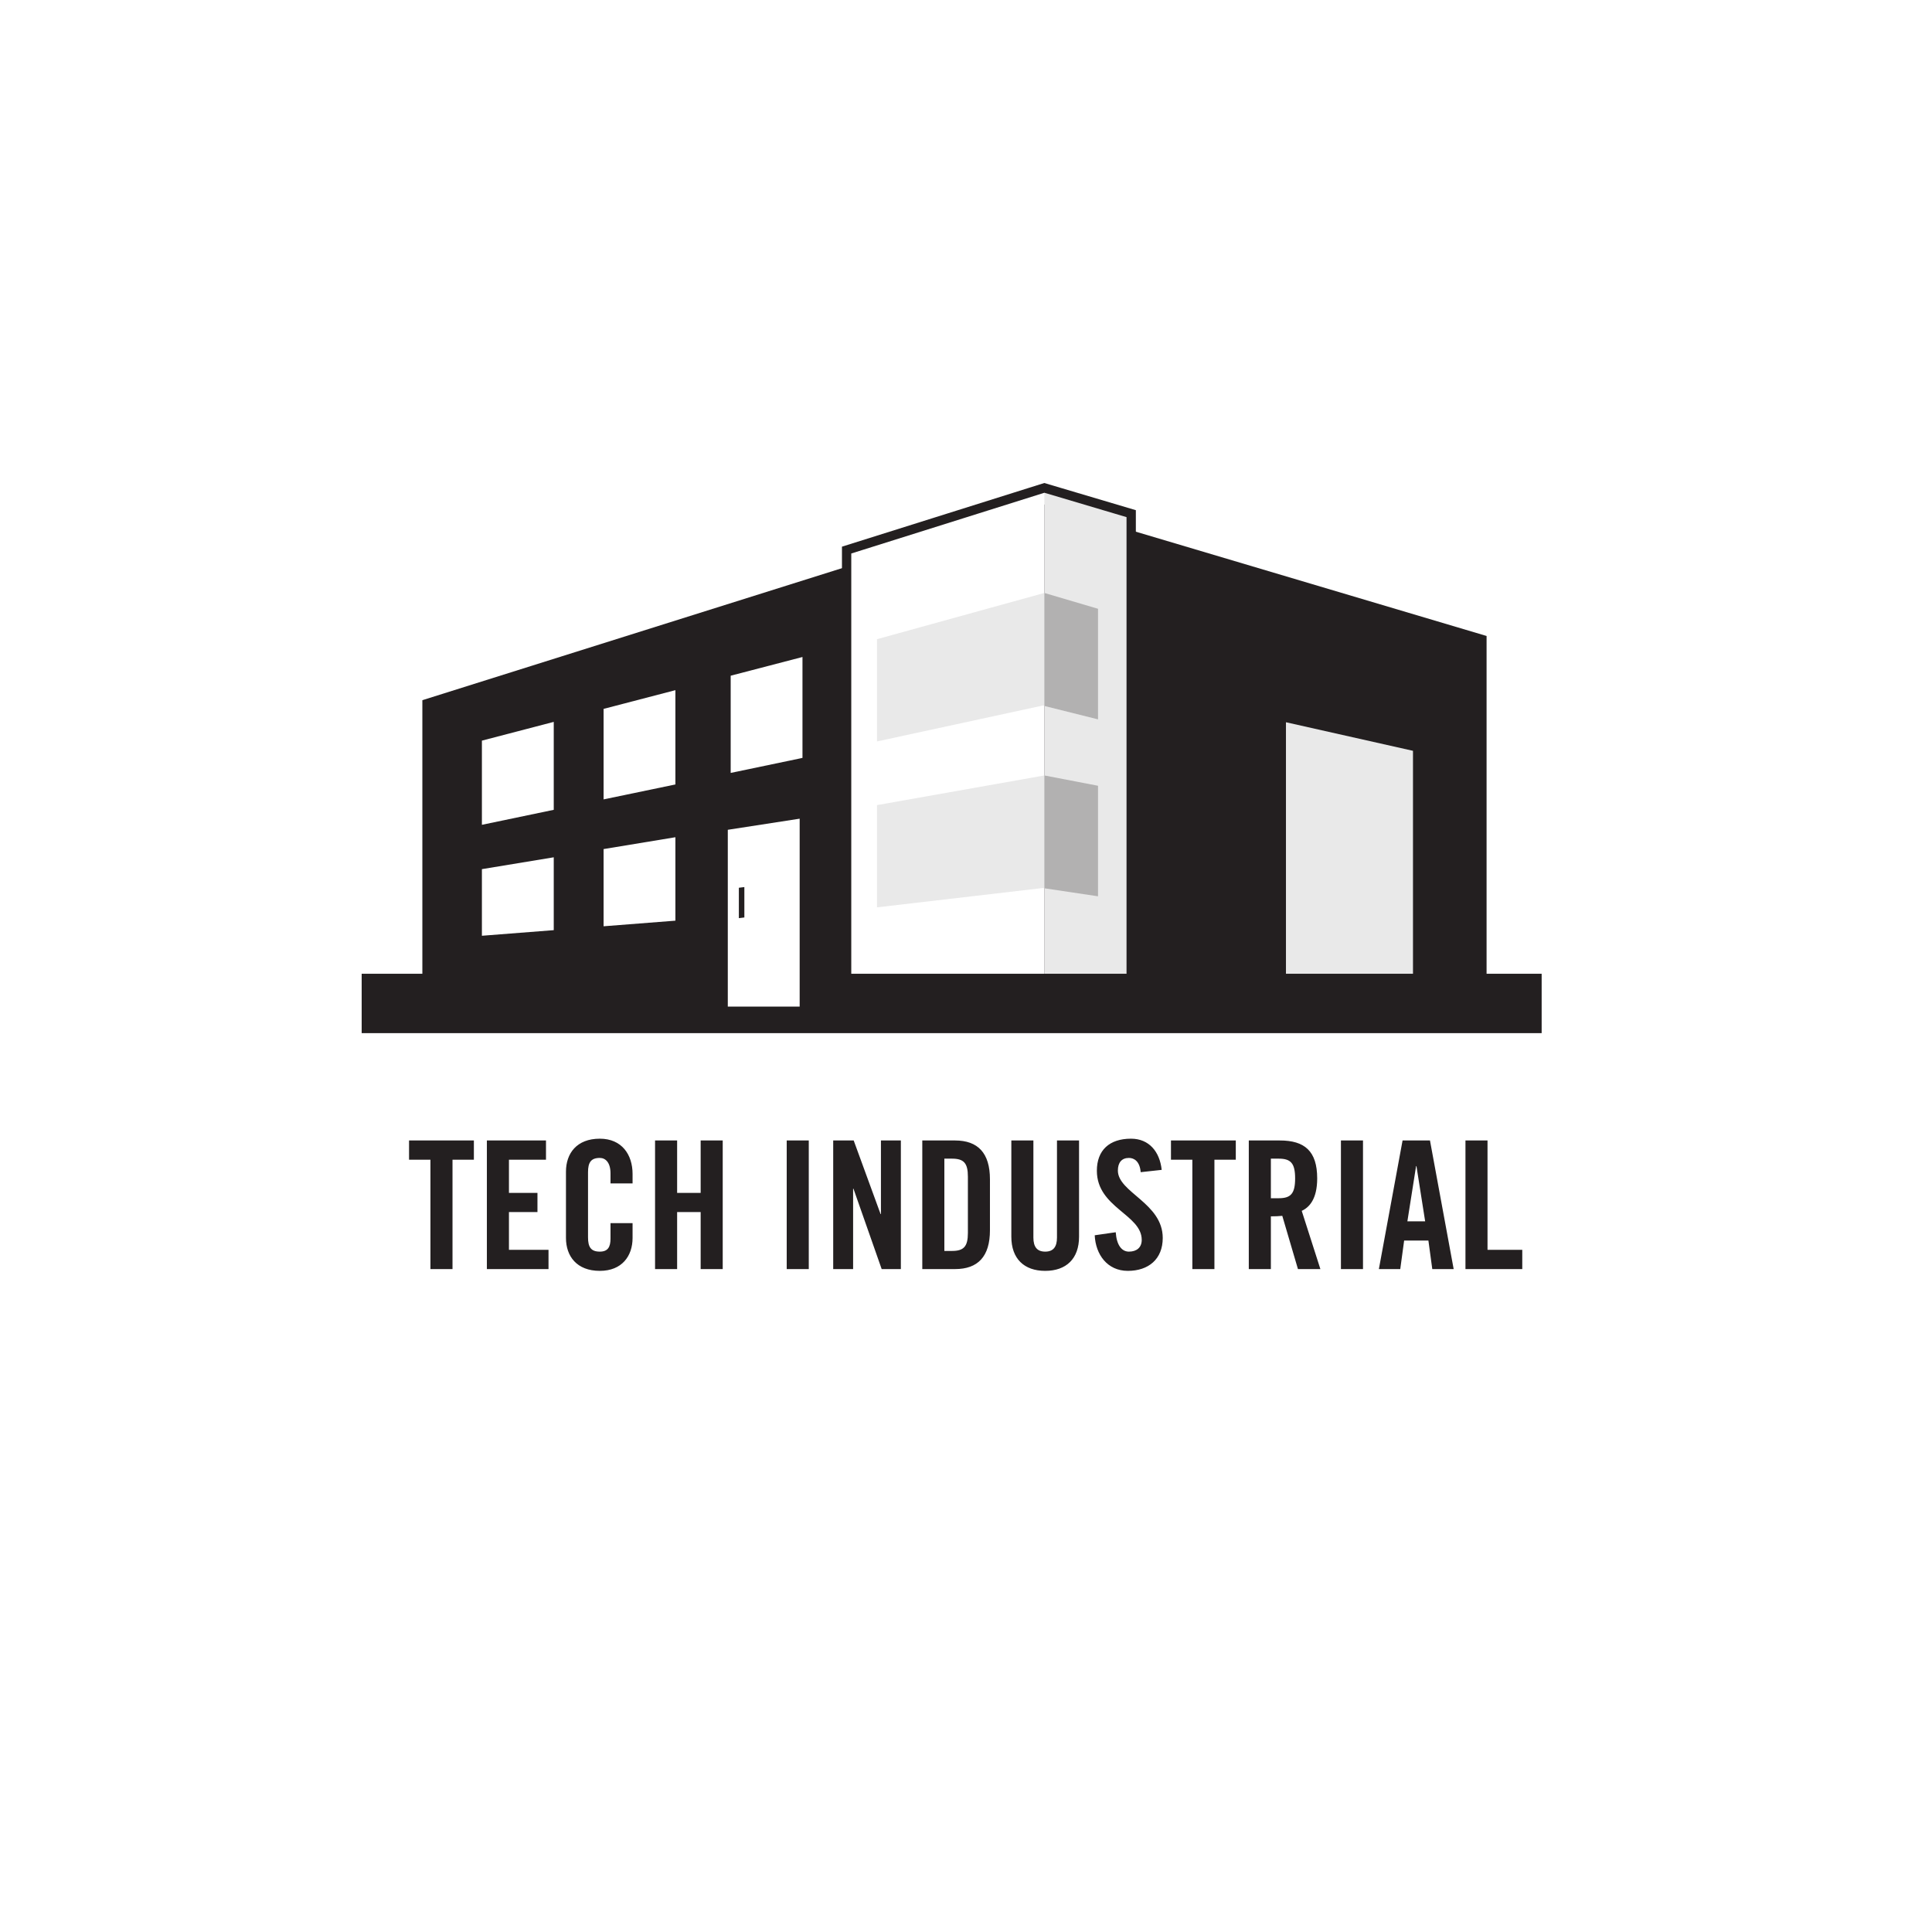
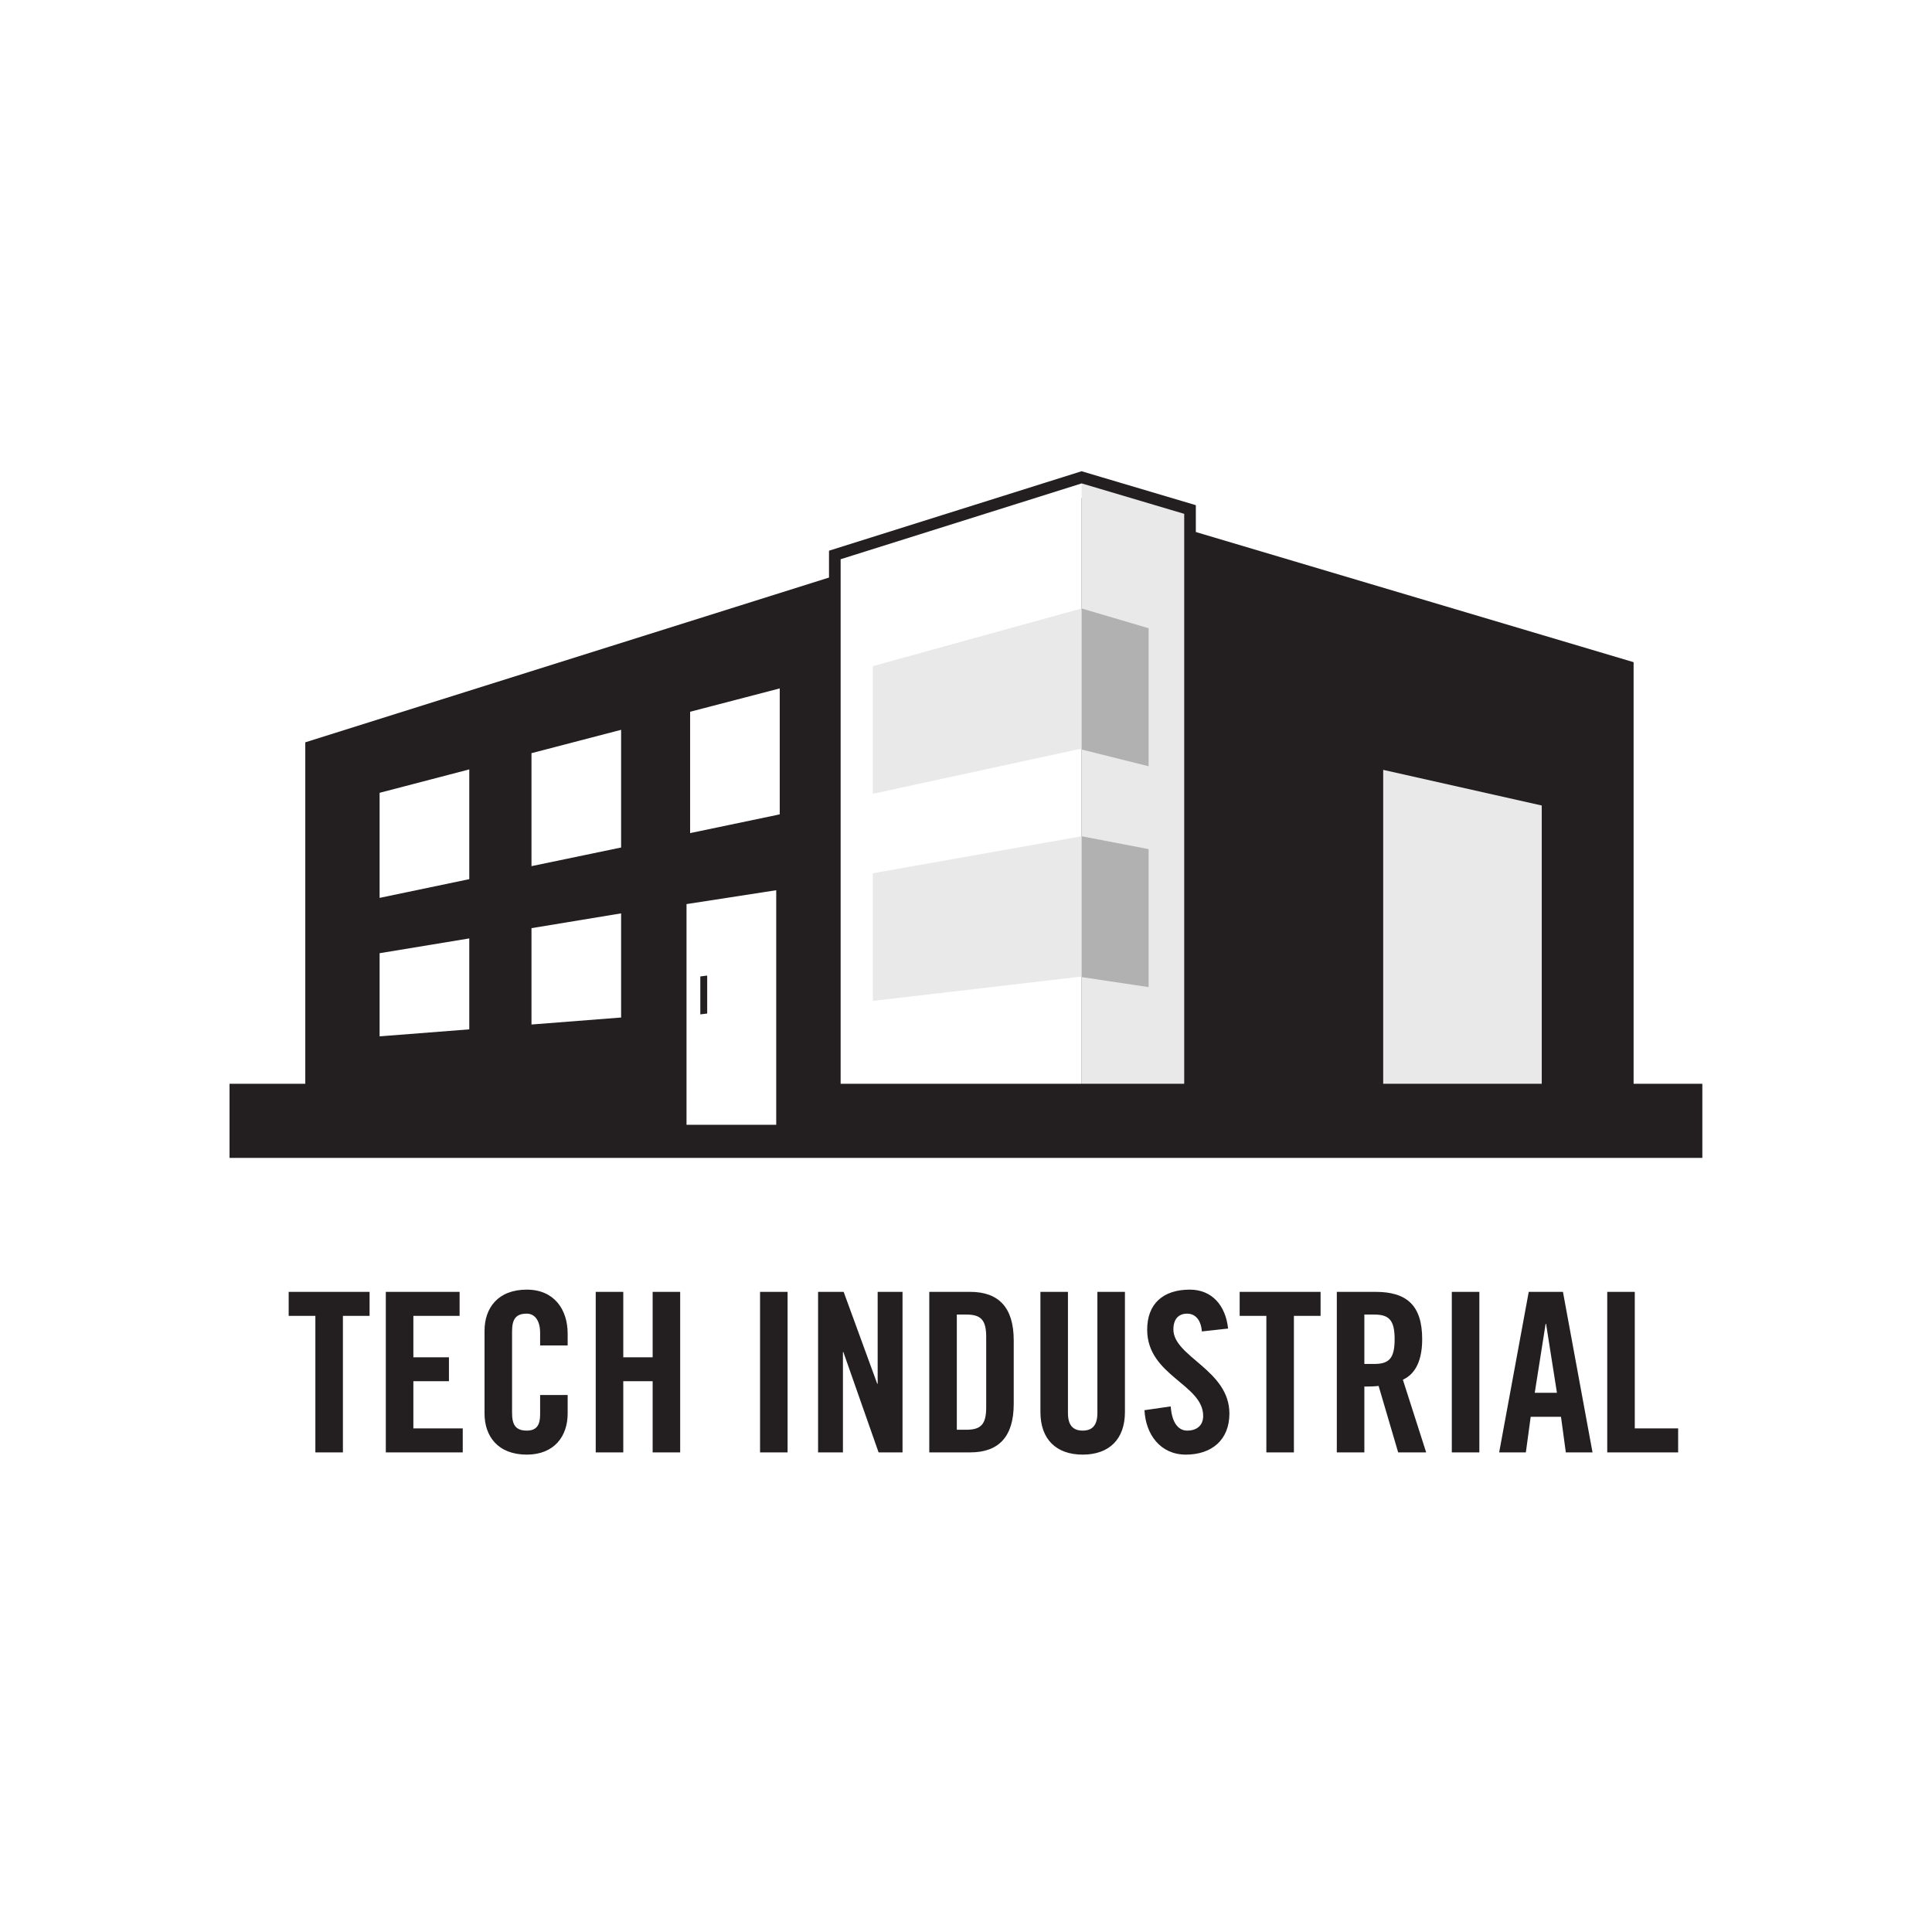
- <svg xmlns="http://www.w3.org/2000/svg" class="class-icon" viewBox="0 0 144 144">
+ <svg xmlns="http://www.w3.org/2000/svg" class="class-icon" viewBox="13.25 7.86 115.37 115.37">
  <path fill-rule="nonzero" fill="rgb(13.73%, 12.16%, 12.549%)" fill-opacity="1" d="M 77.84 37.602 L 110.801 47.402 L 110.801 72.973 L 77.84 72.984 " />
  <path fill-rule="nonzero" fill="rgb(13.73%, 12.16%, 12.549%)" fill-opacity="1" d="M 77.84 37.602 L 31.48 52.188 L 31.48 72.758 L 77.84 72.734 " />
  <path fill-rule="nonzero" fill="rgb(100%, 100%, 100%)" fill-opacity="1" d="M 63.102 41 L 63.102 74.387 L 77.84 74.383 L 77.84 36.363 " />
  <path fill-rule="nonzero" fill="rgb(91.364%, 91.206%, 91.246%)" fill-opacity="1" d="M 84.312 38.285 L 77.84 36.363 L 77.84 74.633 L 84.312 74.633 " />
  <path fill="none" stroke-width="6.943" stroke-linecap="butt" stroke-linejoin="miter" stroke="rgb(13.73%, 12.16%, 12.549%)" stroke-opacity="1" stroke-miterlimit="10" d="M 778.398 1076.367 L 631.016 1030 L 631.016 696.133 L 778.398 696.211 L 778.398 693.633 L 843.125 693.672 L 843.125 1057.148 Z M 778.398 1076.367 " transform="matrix(0.1, 0, 0, -0.1, 0, 144)" />
  <path fill-rule="nonzero" fill="rgb(91.364%, 91.206%, 91.246%)" fill-opacity="1" d="M 95.848 53.832 L 95.848 73.379 L 105.316 73.992 L 105.316 55.961 " />
  <path fill-rule="nonzero" fill="rgb(13.73%, 12.16%, 12.549%)" fill-opacity="1" d="M 26.957 72.578 L 26.957 77.004 L 114.906 77.004 L 114.906 72.578 L 26.957 72.578 " />
  <path fill-rule="nonzero" fill="rgb(91.364%, 91.206%, 91.246%)" fill-opacity="1" d="M 65.367 47.641 L 77.84 44.195 L 81.84 45.375 L 81.84 53.617 L 77.723 52.586 L 65.367 55.262 " />
  <path fill-rule="nonzero" fill="rgb(100%, 100%, 100%)" fill-opacity="1" d="M 59.602 75.027 L 54.246 75.027 L 54.246 61.848 L 59.602 61.02 " />
  <path fill-rule="nonzero" fill="rgb(100%, 100%, 100%)" fill-opacity="1" d="M 59.582 56.539 L 59.812 56.488 L 59.812 48.969 L 54.461 50.363 L 54.461 57.609 " />
  <path fill-rule="nonzero" fill="rgb(100%, 100%, 100%)" fill-opacity="1" d="M 50.34 58.469 L 50.34 51.441 L 44.988 52.836 L 44.988 59.582 " />
  <path fill-rule="nonzero" fill="rgb(100%, 100%, 100%)" fill-opacity="1" d="M 41.273 60.359 L 41.273 53.805 L 35.918 55.203 L 35.918 61.477 " />
  <path fill-rule="nonzero" fill="rgb(100%, 100%, 100%)" fill-opacity="1" d="M 50.34 68.621 L 50.34 62.402 L 44.988 63.285 L 44.988 69.039 " />
  <path fill-rule="nonzero" fill="rgb(100%, 100%, 100%)" fill-opacity="1" d="M 41.273 69.328 L 41.273 63.898 L 35.918 64.781 L 35.918 69.746 " />
  <path fill-rule="nonzero" fill="rgb(69.797%, 69.246%, 69.383%)" fill-opacity="1" d="M 81.84 53.617 L 81.84 45.375 L 77.84 44.195 L 77.84 52.617 " />
  <path fill-rule="nonzero" fill="rgb(91.364%, 91.206%, 91.246%)" fill-opacity="1" d="M 65.367 60.008 L 77.84 57.797 L 81.84 58.566 L 81.84 66.805 L 77.723 66.188 L 65.367 67.629 " />
  <path fill-rule="nonzero" fill="rgb(69.797%, 69.246%, 69.383%)" fill-opacity="1" d="M 81.84 66.805 L 81.84 58.566 L 77.84 57.797 L 77.84 66.207 " />
  <path fill-rule="nonzero" fill="rgb(13.73%, 12.16%, 12.549%)" fill-opacity="1" d="M 55.07 66.168 L 55.07 68.434 L 55.48 68.383 L 55.48 66.117 " />
  <path fill-rule="nonzero" fill="rgb(13.73%, 12.16%, 12.549%)" fill-opacity="1" d="M 32.082 94.59 L 33.727 94.59 L 33.727 86.438 L 35.32 86.438 L 35.32 85.004 L 30.488 85.004 L 30.488 86.438 L 32.082 86.438 Z M 40.883 94.59 L 40.883 93.156 L 37.934 93.156 L 37.934 90.34 L 40.059 90.34 L 40.059 88.91 L 37.934 88.91 L 37.934 86.438 L 40.695 86.438 L 40.695 85.004 L 36.289 85.004 L 36.289 94.59 Z M 47.148 88.203 L 47.148 87.5 C 47.148 86.066 46.352 84.871 44.707 84.871 C 42.98 84.871 42.184 85.973 42.184 87.328 L 42.184 92.27 C 42.184 93.621 42.98 94.723 44.707 94.723 C 46.352 94.723 47.148 93.621 47.148 92.27 L 47.148 91.164 L 45.504 91.164 L 45.504 92.32 C 45.504 92.945 45.305 93.289 44.707 93.289 C 44.043 93.289 43.828 92.945 43.828 92.227 L 43.828 87.367 C 43.828 86.648 44.043 86.305 44.707 86.305 C 45.133 86.305 45.504 86.648 45.504 87.461 L 45.504 88.203 Z M 50.469 94.59 L 50.469 90.34 L 52.223 90.34 L 52.223 94.59 L 53.867 94.59 L 53.867 85.004 L 52.223 85.004 L 52.223 88.91 L 50.469 88.91 L 50.469 85.004 L 48.824 85.004 L 48.824 94.59 Z M 60.281 94.59 L 60.281 85.004 L 58.637 85.004 L 58.637 94.59 Z M 63.586 94.59 L 63.586 88.602 L 63.613 88.602 L 65.715 94.59 L 67.145 94.59 L 67.145 85.004 L 65.66 85.004 L 65.66 90.488 L 65.633 90.488 L 63.629 85.004 L 62.102 85.004 L 62.102 94.59 Z M 70.387 86.359 L 70.957 86.359 C 71.836 86.359 72.141 86.691 72.141 87.699 L 72.141 91.895 C 72.141 92.906 71.836 93.238 70.957 93.238 L 70.387 93.238 Z M 68.742 94.59 L 71.184 94.59 C 72.883 94.59 73.785 93.66 73.785 91.695 L 73.785 87.898 C 73.785 85.934 72.883 85.004 71.184 85.004 L 68.742 85.004 Z M 75.379 92.176 C 75.379 93.82 76.336 94.723 77.902 94.723 C 79.469 94.723 80.426 93.82 80.426 92.176 L 80.426 85.004 L 78.781 85.004 L 78.781 92.242 C 78.781 92.945 78.5 93.289 77.902 93.289 C 77.305 93.289 77.023 92.945 77.023 92.242 L 77.023 85.004 L 75.379 85.004 Z M 86.586 87.195 C 86.441 85.84 85.645 84.871 84.301 84.871 C 82.684 84.871 81.754 85.734 81.754 87.262 C 81.754 90.012 85.098 90.516 85.098 92.414 C 85.098 92.984 84.715 93.289 84.145 93.289 C 83.609 93.289 83.227 92.812 83.16 91.844 L 81.594 92.07 C 81.66 93.504 82.535 94.723 84.062 94.723 C 85.605 94.723 86.664 93.848 86.664 92.27 C 86.664 89.664 83.32 88.883 83.32 87.246 C 83.32 86.648 83.609 86.305 84.145 86.305 C 84.516 86.305 84.953 86.543 85.02 87.367 Z M 88.871 94.59 L 90.516 94.59 L 90.516 86.438 L 92.109 86.438 L 92.109 85.004 L 87.277 85.004 L 87.277 86.438 L 88.871 86.438 Z M 94.723 86.359 L 95.309 86.359 C 96.199 86.359 96.531 86.691 96.531 87.832 C 96.531 88.977 96.199 89.309 95.309 89.309 L 94.723 89.309 Z M 94.723 90.66 C 95.016 90.66 95.363 90.648 95.574 90.621 L 96.742 94.59 L 98.414 94.59 L 97.023 90.25 C 97.582 89.996 98.176 89.375 98.176 87.832 C 98.176 85.789 97.234 85.004 95.391 85.004 L 93.078 85.004 L 93.078 94.59 L 94.723 94.59 Z M 101.59 94.59 L 101.59 85.004 L 99.945 85.004 L 99.945 94.59 Z M 105.547 86.914 L 105.574 86.914 L 106.223 91.031 L 104.898 91.031 Z M 104.656 92.465 L 106.465 92.465 L 106.754 94.59 L 108.348 94.59 L 106.582 85.004 L 104.539 85.004 L 102.773 94.59 L 104.367 94.59 Z M 113.461 94.59 L 113.461 93.156 L 110.871 93.156 L 110.871 85.004 L 109.227 85.004 L 109.227 94.59 L 113.461 94.59 " />
</svg>
